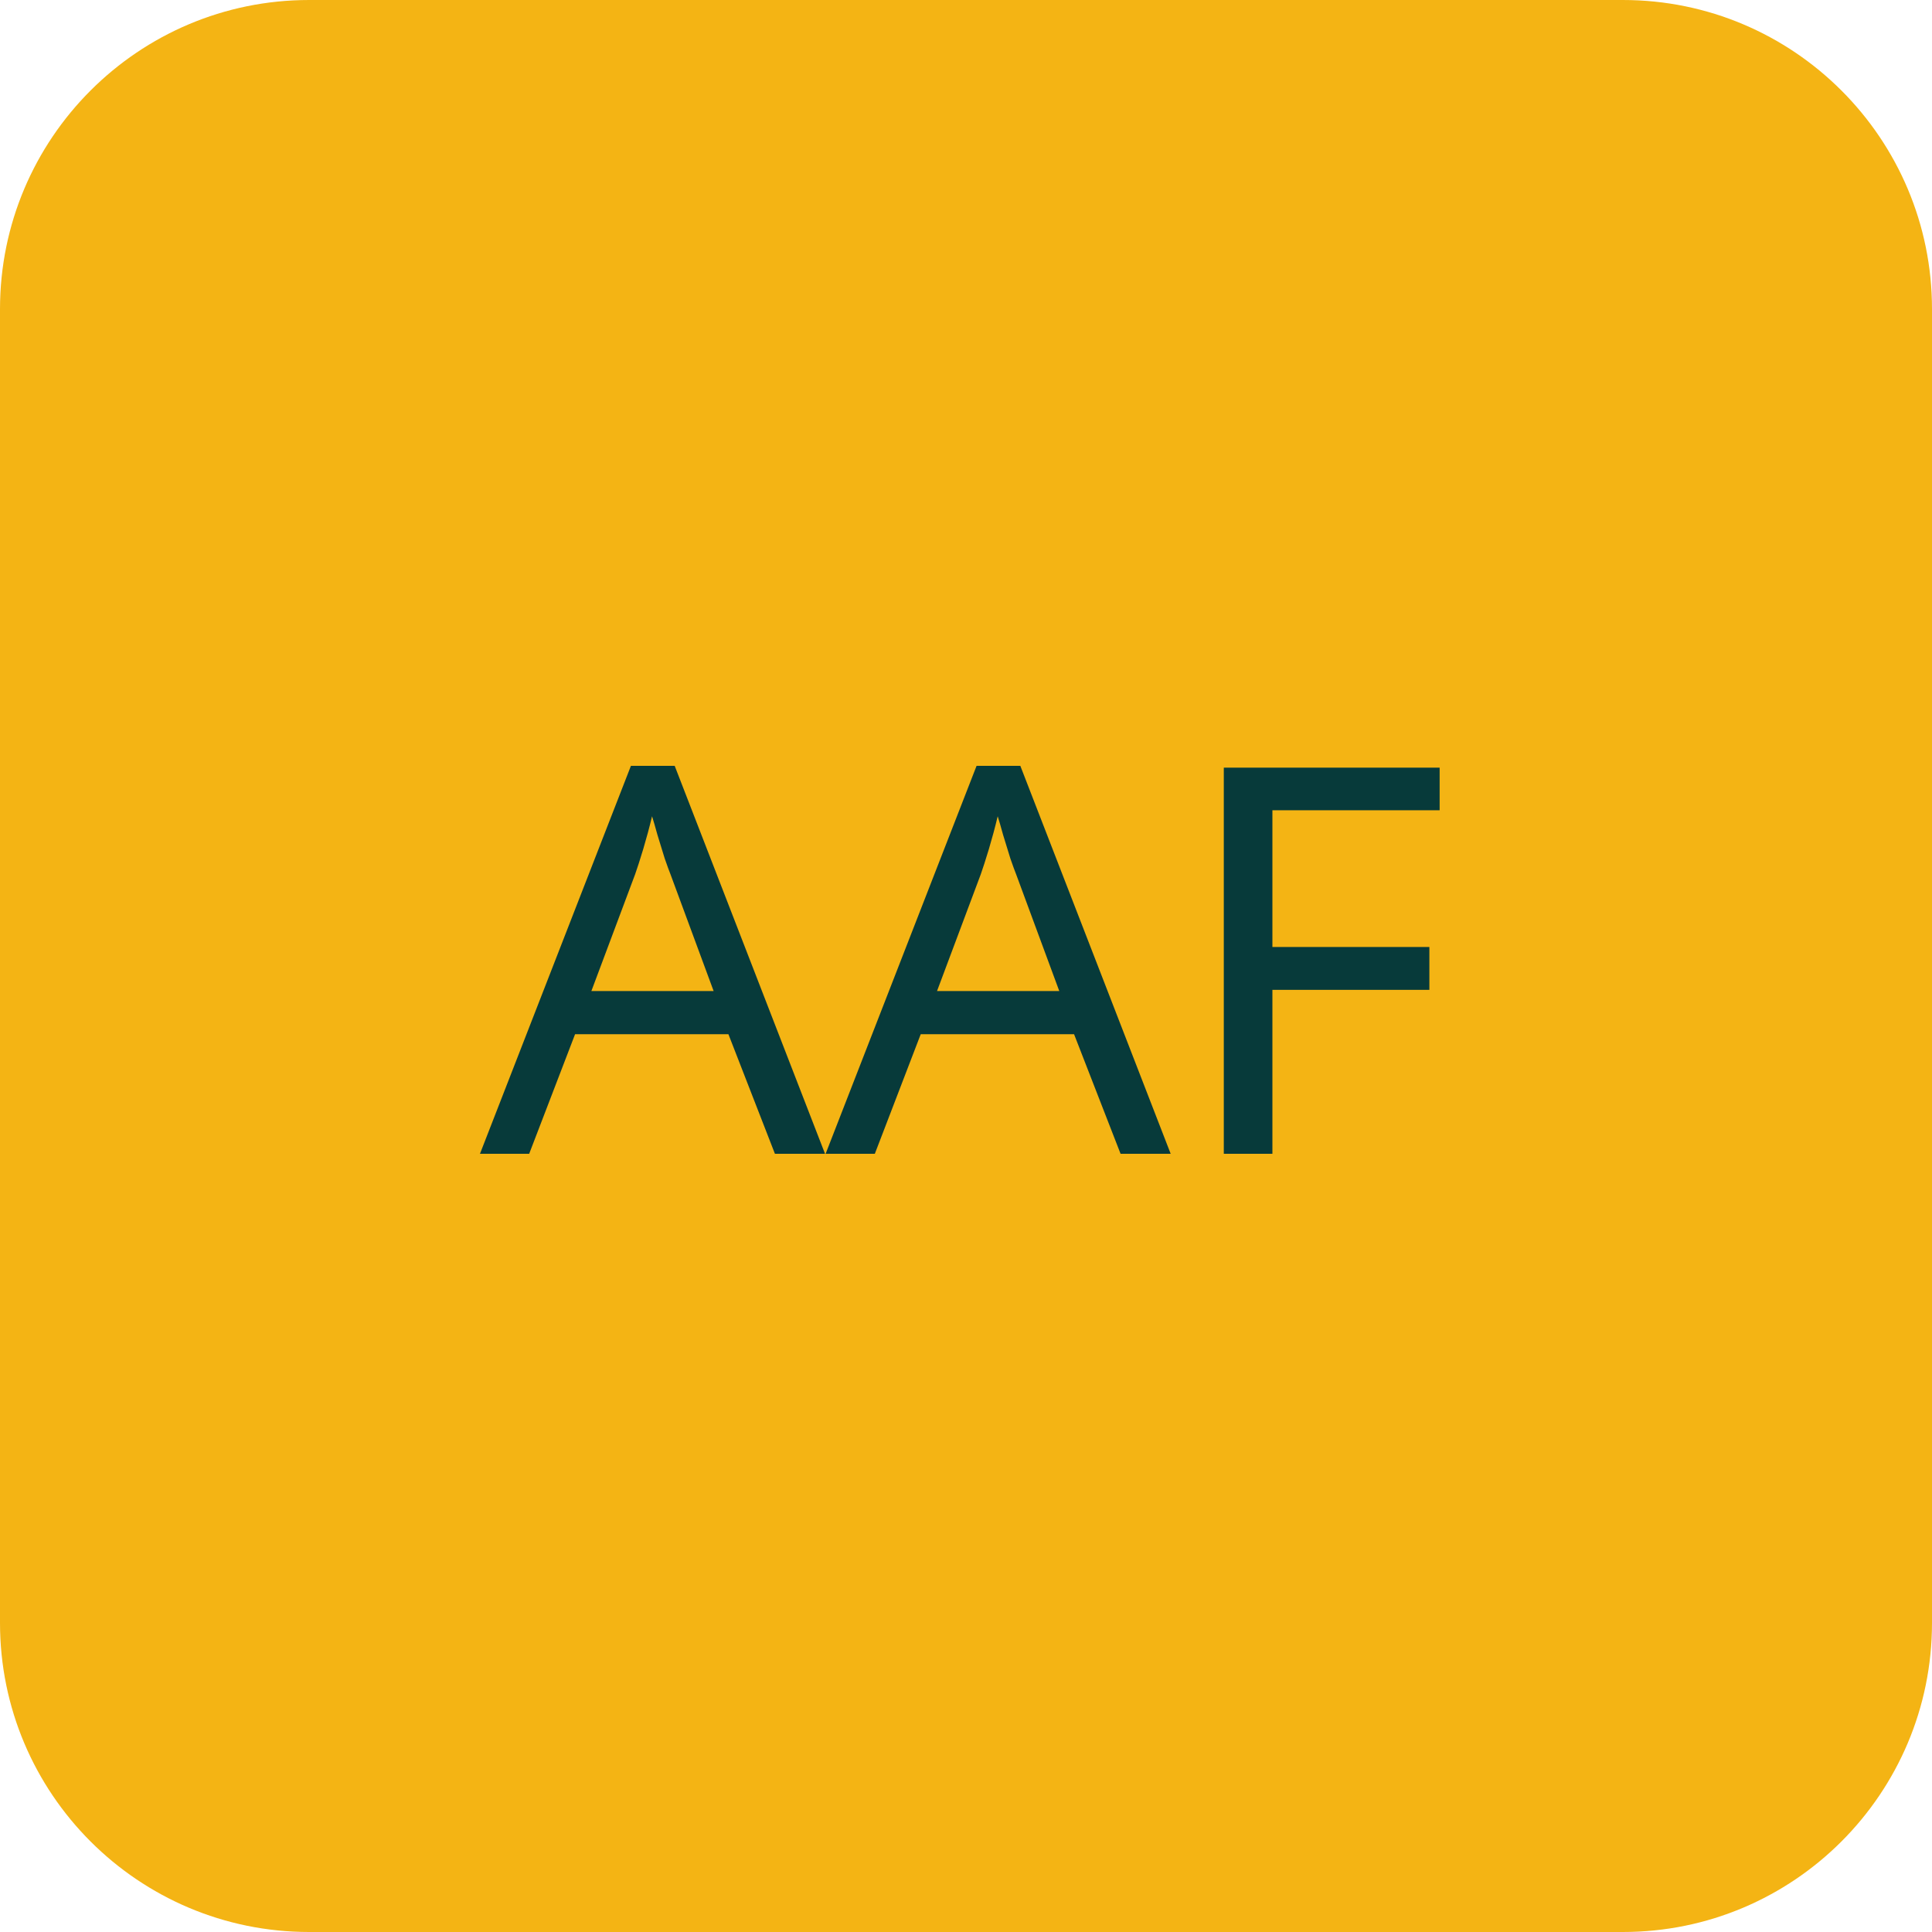
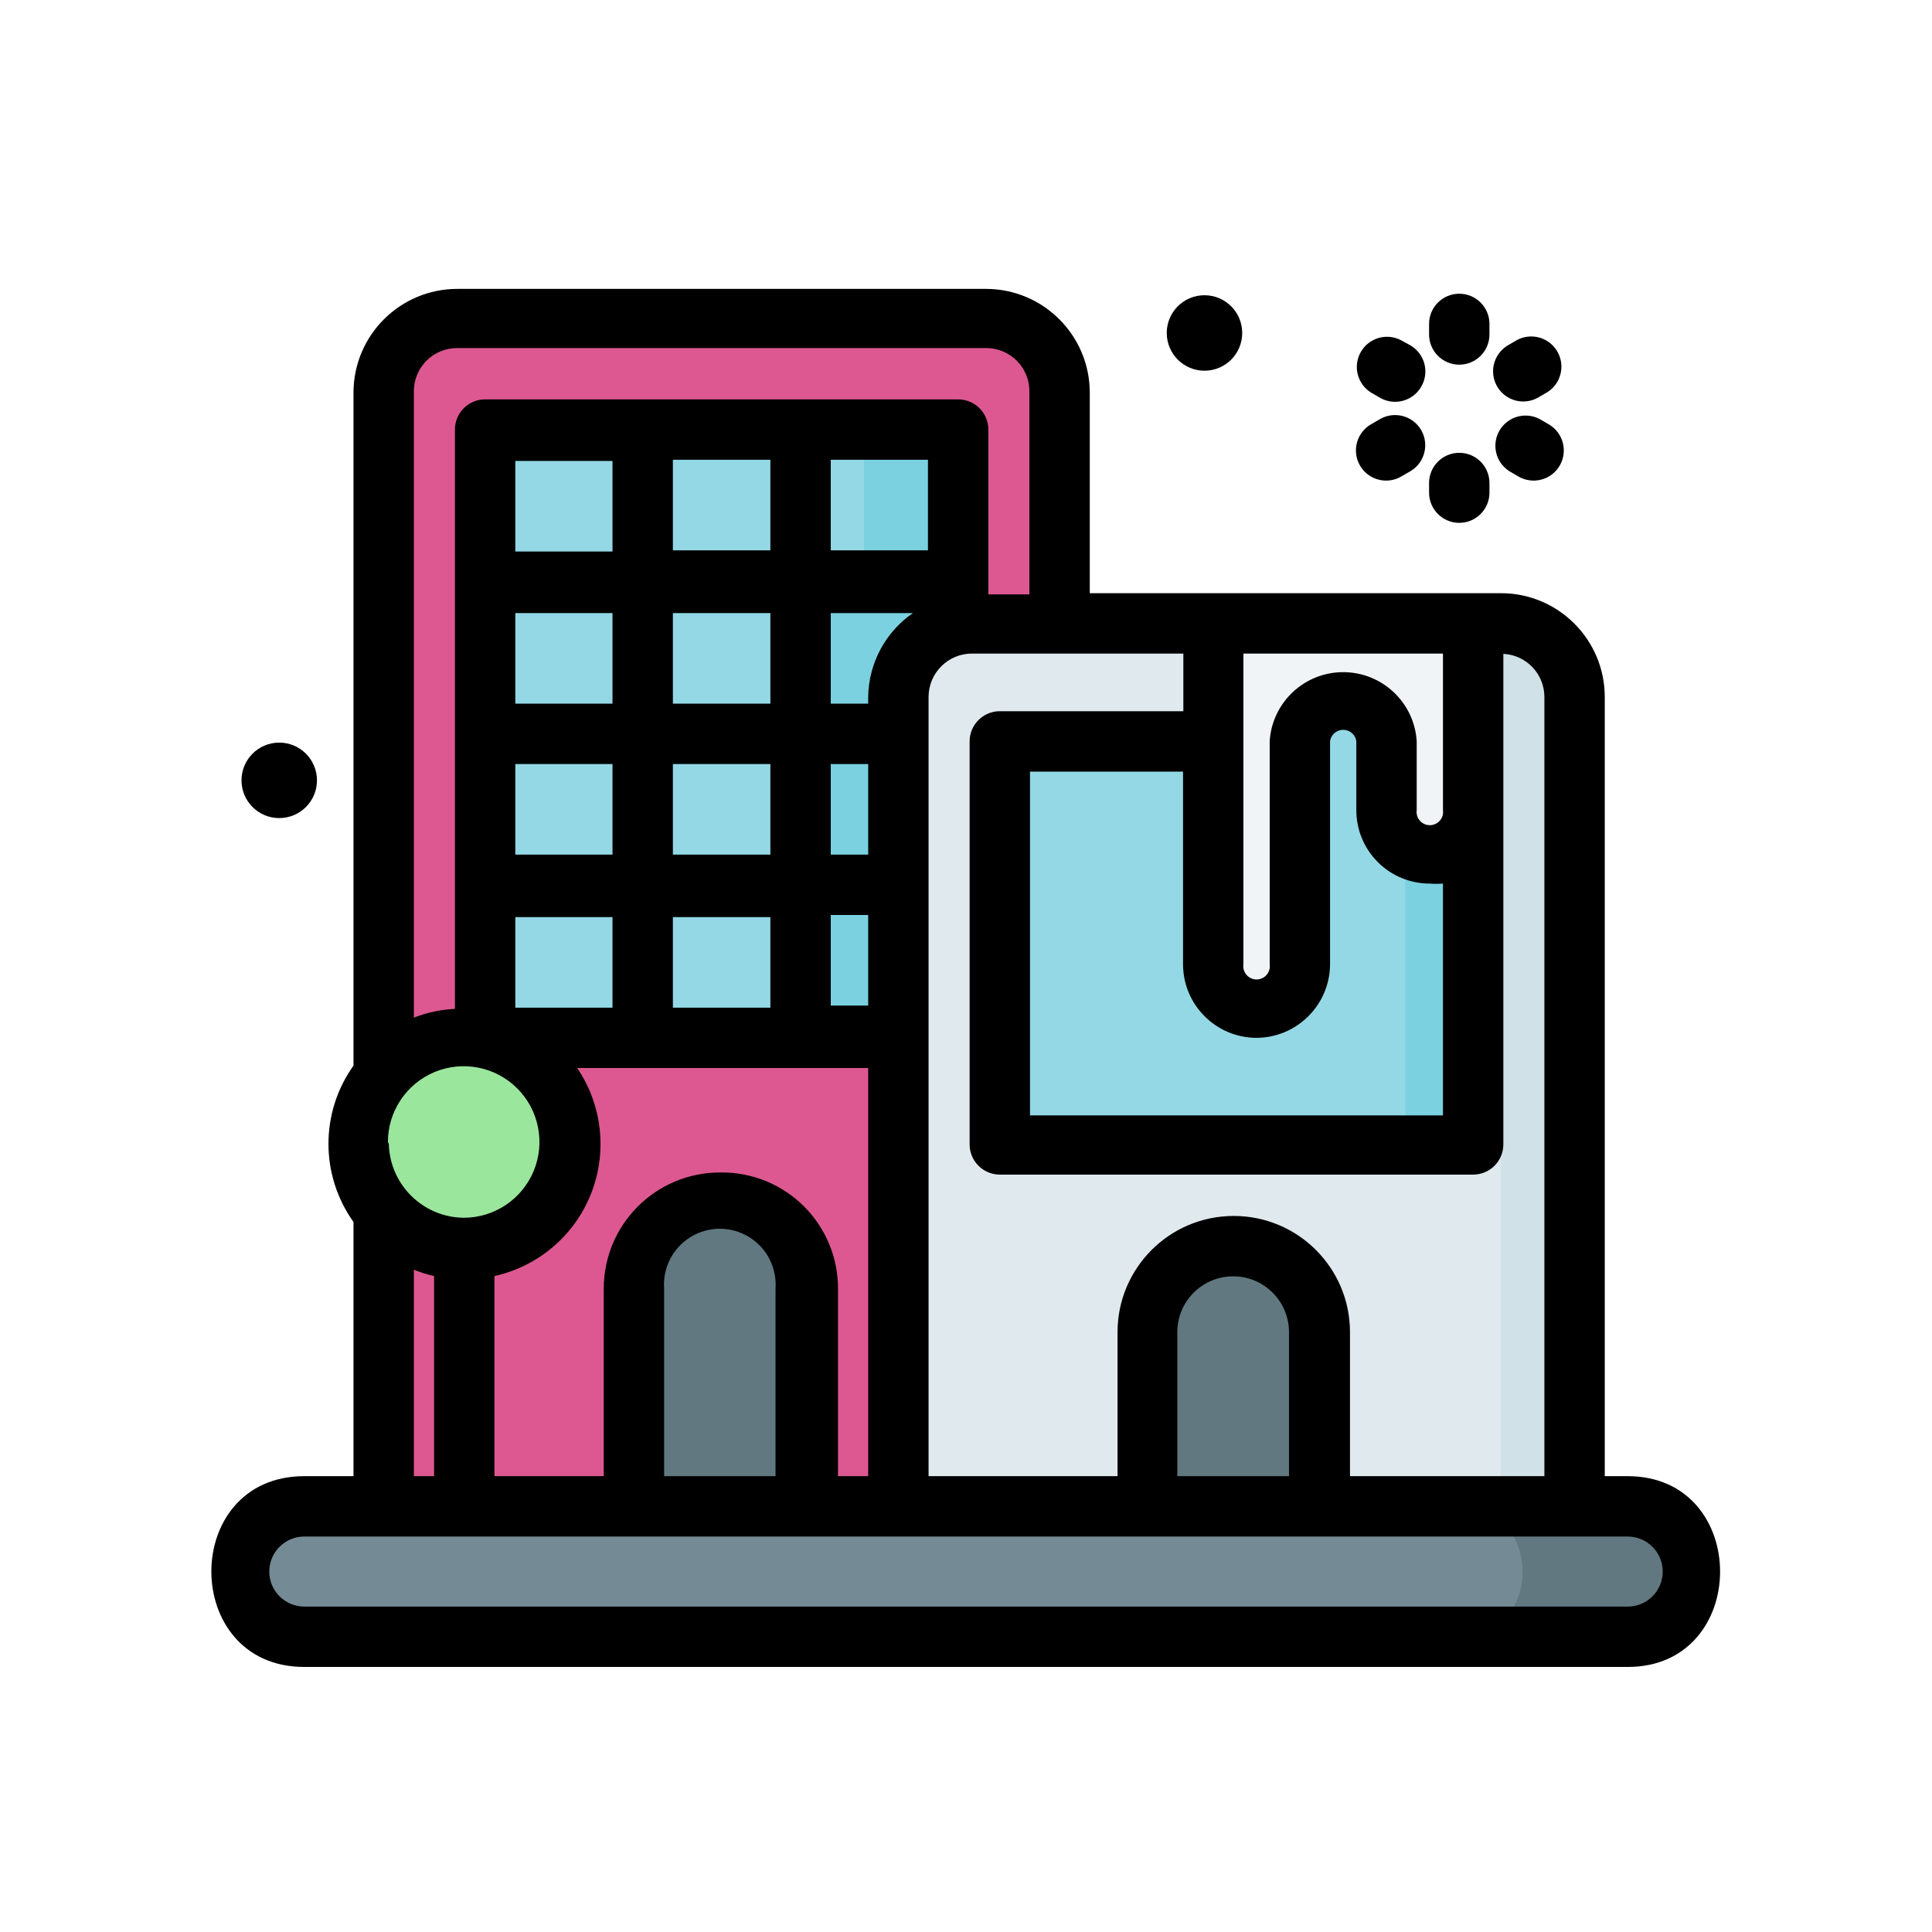
- <svg xmlns="http://www.w3.org/2000/svg" width="100" height="100" viewBox="0 0 100 100">
-   <rect width="100" height="100" rx="16" ry="16" fill="#F4B414" />
-   <text x="50%" y="50%" font-size="28" fill="#073A3A" font-family="Nunito, sans-serif" text-anchor="middle" dominant-baseline="middle">
-     AAF
-   </text>
+ <svg xmlns="http://www.w3.org/2000/svg" width="800px" height="800px" viewBox="0 0 64 64">
+   <defs>
+     <style>.cls-1{fill:#dd5891;}.cls-2{fill:#94d8e5;}.cls-3{fill:#7bd1e0;}.cls-4{fill:#9be69d;}.cls-5{fill:#617880;}.cls-6{fill:#e0e9ee;}.cls-7{fill:#748a95;}.cls-8{fill:#f0f4f7;}.cls-9{fill:#d0e1e8;}</style>
+   </defs>
+   <g id="Office">
+     <path class="cls-1" d="M12.71,51.68V13a2.43,2.43,0,0,1,2.44-2.43H32.66A2.43,2.43,0,0,1,35.1,13V51.84Z" id="path5816-7" />
+     <path class="cls-2" d="M29.77,34.38H16.07V14.23H31.74V29.75Z" id="path7054-5" />
+     <path class="cls-3" d="M28.62,14.23v4.28a2.43,2.43,0,0,0-2,2.39V34.38h3.13l2-4.63V14.23Z" id="path458196" />
+     <path class="cls-4" d="M18.89,37.89a3.51,3.51,0,1,1-3.51-3.5A3.51,3.51,0,0,1,18.89,37.89Z" id="path182280-9-3" />
+     <path class="cls-5" d="M26.76,49.9V42.69a2.85,2.85,0,0,0-5.7,0V49.9l2.59,1.65Z" id="path6485-1" />
+     <path class="cls-6" d="M29.76,49.9V23.08a2.43,2.43,0,0,1,2.44-2.43H49.72a2.43,2.43,0,0,1,2.44,2.43V49.9L40.59,51.58Z" id="rect5361-1" />
+     <path class="cls-5" d="M43.72,49.9V44.13a2.85,2.85,0,1,0-5.7,0V49.9L41.1,51Z" id="rect6151-7" />
+     <path class="cls-7" d="M10.08,49.9H53.92c2.75,0,2.8,4.32,0,4.32H10.08C7.33,54.22,7.28,49.9,10.08,49.9Z" id="rect315703-9" />
+     <path class="cls-2" d="M40.19,24.56H33.12V37.91H48.8V26.84l-3-4.77Z" id="rect6744-1" />
+     <path class="cls-8" d="M40.19,20.65V31.94a1.44,1.44,0,1,0,2.87,0V24.55a1.44,1.44,0,0,1,2.87,0v2.28a1.44,1.44,0,1,0,2.87,0V20.65Z" id="path10769-9" />
+     <path class="cls-5" d="M48.36,49.9c2.75,0,2.79,4.32,0,4.32h5.56c2.75,0,2.8-4.32,0-4.32Z" id="path448644" />
+     <path class="cls-9" d="M52.16,49.9V23.08a2.43,2.43,0,0,0-2.44-2.43H48.23a2.43,2.43,0,0,1,1.48,2.24V49.7Z" id="path461377" />
+     <path class="cls-3" d="M48.8,26.84a1.43,1.43,0,0,1-1.44,1.43,1.41,1.41,0,0,1-.81-.25v9.89H48.8Z" id="path465778" />
+     <circle cx="39.9" cy="11.03" r="1.25" />
+     <circle cx="9.25" cy="25.85" r="1.25" />
+     <path d="M50,15.61l.31.18a1,1,0,0,0,.5.13,1,1,0,0,0,.86-.5,1,1,0,0,0-.36-1.36L51,13.88a1,1,0,0,0-1,1.73Z" />
+     <path d="M45.41,13l.31.18a1,1,0,0,0,1.36-.37,1,1,0,0,0-.36-1.37l-.31-.17a1,1,0,0,0-1,1.73Z" />
+     <path d="M45.05,15.42a1,1,0,0,0,.86.5,1,1,0,0,0,.5-.13l.31-.18a1,1,0,0,0,.36-1.36,1,1,0,0,0-1.36-.37l-.31.18A1,1,0,0,0,45.05,15.42Z" />
+     <path d="M50.45,13.3a1,1,0,0,0,.5-.13l.31-.18a1,1,0,0,0-1-1.73l-.31.18a1,1,0,0,0,.5,1.86Z" />
+     <path d="M47.34,16.32a1,1,0,0,0,2,0V16a1,1,0,1,0-2,0Z" />
+     <path d="M48.34,12.08a1,1,0,0,0,1-1v-.35a1,1,0,0,0-2,0v.35A1,1,0,0,0,48.34,12.08Z" />
+     <path d="M53.92,48.9h-.76V23.08a3.44,3.44,0,0,0-3.44-3.43H36.1V13a3.44,3.44,0,0,0-3.43-3.43H15.15A3.44,3.44,0,0,0,11.71,13V35.3a4.46,4.46,0,0,0,0,5.18V48.9H10.08c-4.11,0-4.1,6.32,0,6.32H53.92C58,55.22,58,48.9,53.92,48.9ZM51.16,23.08V48.9H44.72V44.13a3.85,3.85,0,1,0-7.7,0V48.9H30.76V34.39h0V23.08a1.44,1.44,0,0,1,1.44-1.43h7v1.91H33.12a1,1,0,0,0-1,1V37.91a1,1,0,0,0,1,1H48.8a1,1,0,0,0,1-1V21.66A1.43,1.43,0,0,1,51.16,23.08ZM39,48.9V44.13a1.85,1.85,0,0,1,3.7,0V48.9Zm-17,0V42.69a1.85,1.85,0,1,1,3.69,0V48.9Zm1.85-10.06a3.85,3.85,0,0,0-3.85,3.85V48.9H16.38V42.27a4.48,4.48,0,0,0,2.74-6.89h9.64V48.9h-1V42.69A3.84,3.84,0,0,0,23.91,38.84Zm-11-1a2.51,2.51,0,1,1,2.5,2.5A2.51,2.51,0,0,1,12.88,37.89ZM25.52,15.23v3H22.29v-3Zm5.22,0v3H27.52v-3ZM22.29,33.38v-3h3.23v3Zm-5.22,0v-3h3.22v3Zm5.22-8.07h3.23v3H22.29Zm-2,3H17.07v-3h3.22Zm7.23-3h1.24v3H27.52Zm1.24-2.23v.23H27.52v-3h2.72A3.43,3.43,0,0,0,28.76,23.08Zm-3.24.23H22.29v-3h3.23Zm-5.23,0H17.07v-3h3.22Zm7.23,7h1.24v3H27.52ZM20.29,18.27H17.07v-3h3.22ZM41.62,34.38a2.45,2.45,0,0,0,2.44-2.44V24.55a.44.44,0,0,1,.87,0v2.28a2.43,2.43,0,0,0,2.43,2.44,3.13,3.13,0,0,0,.44,0v7.68H34.12V25.56h5.07v6.38A2.44,2.44,0,0,0,41.62,34.38Zm6.18-7.55a.44.44,0,1,1-.87,0V24.55a2.44,2.44,0,0,0-4.87,0v7.39a.44.44,0,1,1-.87,0V21.65H47.8ZM15.15,11.53H32.67A1.43,1.43,0,0,1,34.1,13v6.69H32.74V14.23a1,1,0,0,0-1-1H16.07a1,1,0,0,0-1,1V33.42a4.34,4.34,0,0,0-1.36.29V13A1.43,1.43,0,0,1,15.15,11.53ZM13.71,42.06a4,4,0,0,0,.67.21V48.9h-.67ZM53.92,53.22H10.08a1.16,1.16,0,0,1,0-2.32H53.92A1.16,1.16,0,0,1,53.92,53.22Z" />
+   </g>
</svg>
